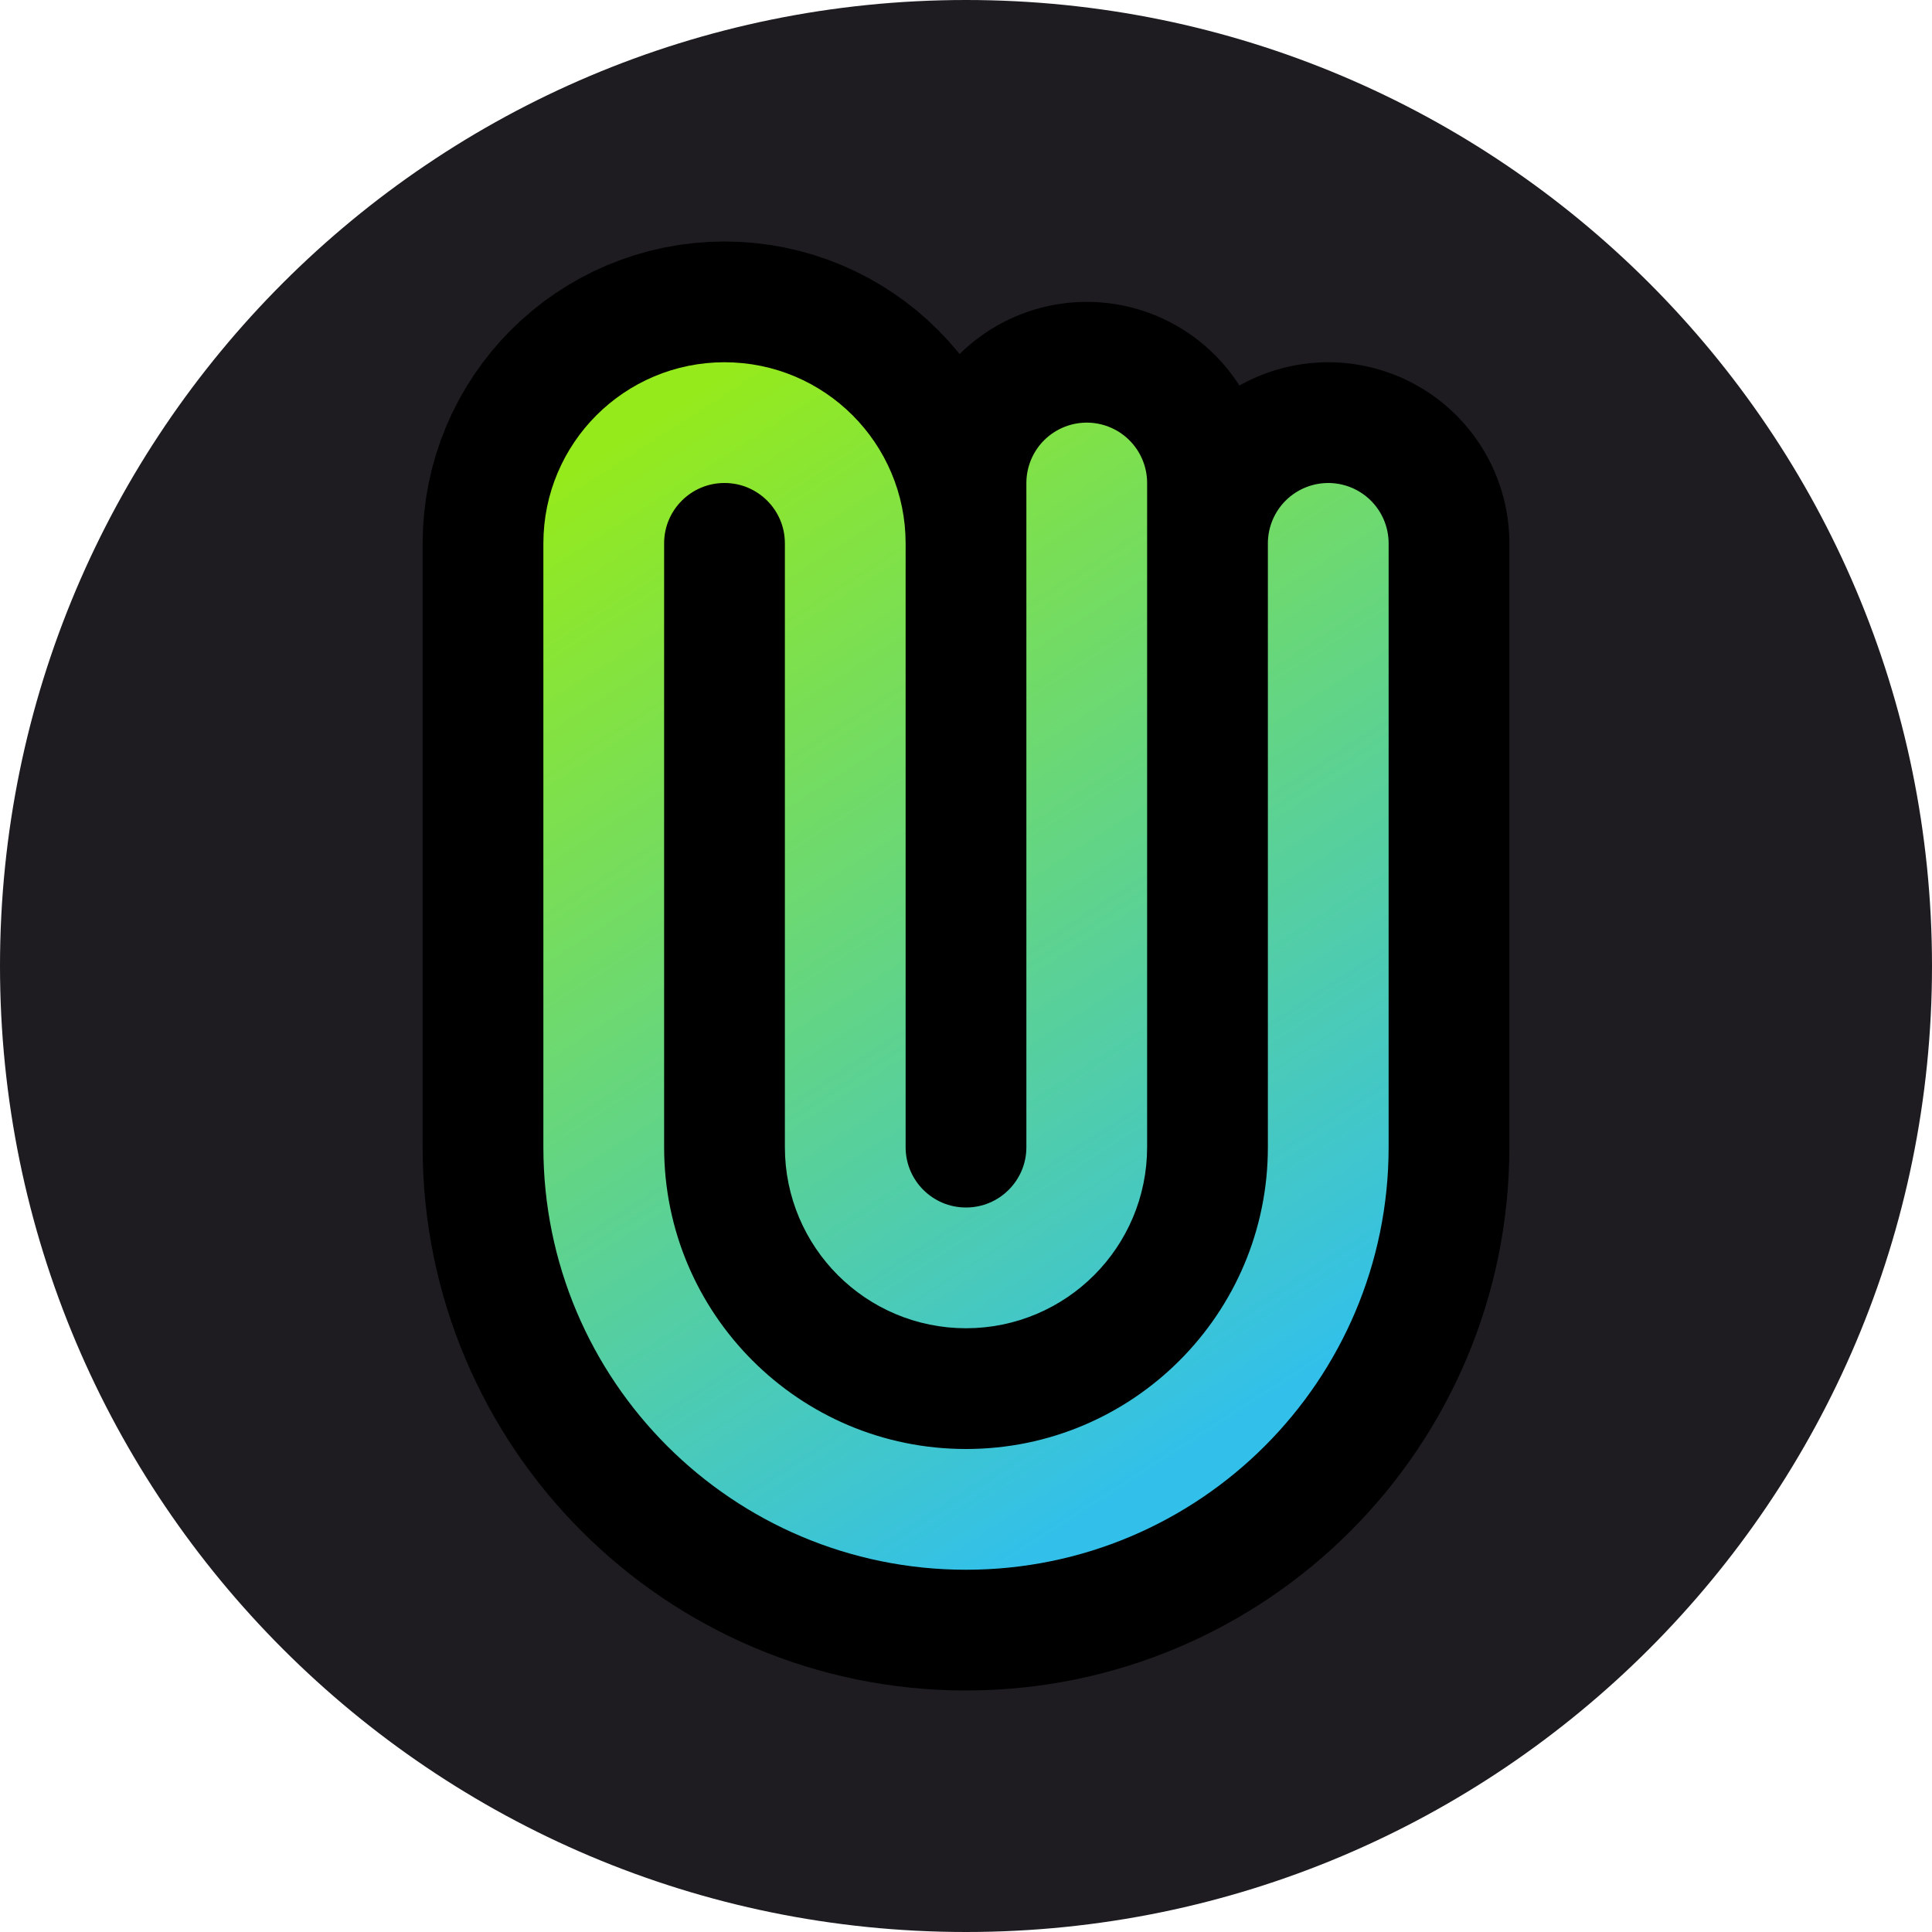
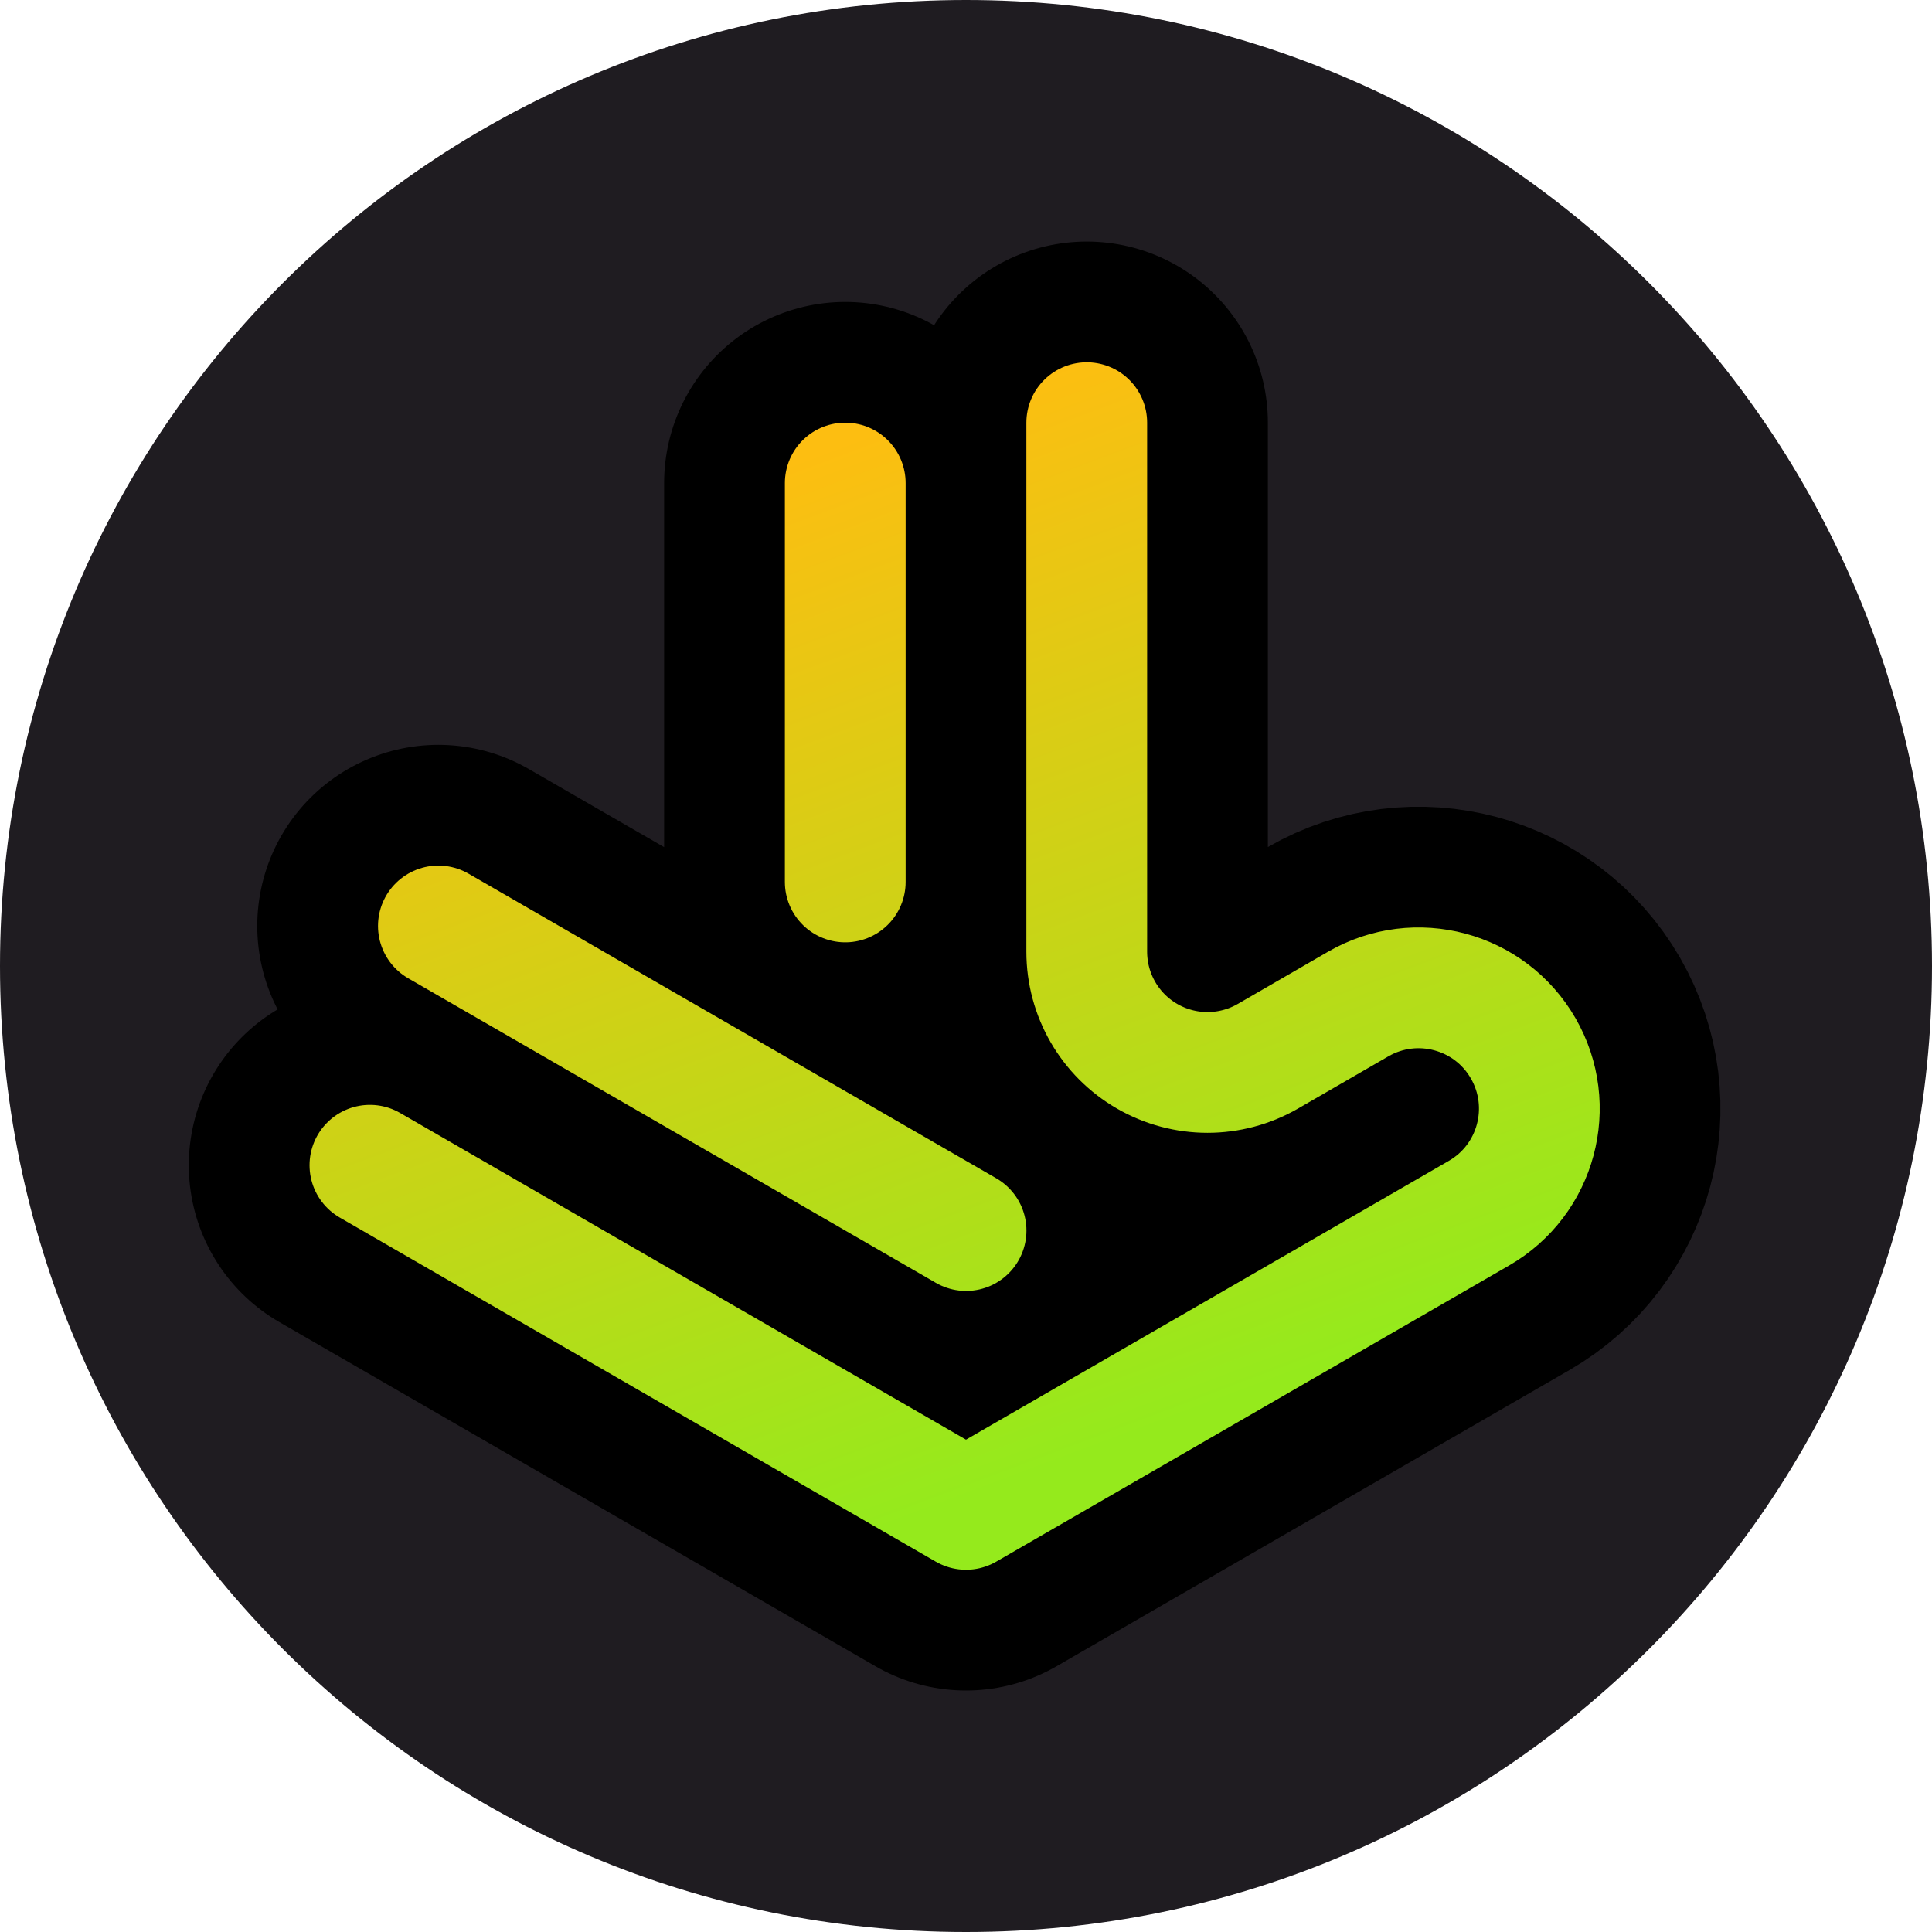
<svg xmlns="http://www.w3.org/2000/svg" width="32" height="32" version="1.1" viewBox="0 0 32 32">
  <defs>
-     <linearGradient id="LG" x1="10.15" x2="20.5" y1="7.38" y2="23.5" gradientUnits="userSpaceOnUse">
-       <stop offset="0" stop-color="#95ea1c" />
-       <stop offset="1" stop-color="#32c0ea" />
+     <linearGradient id="LG" x1="13.5" x2="19.5" y1="7.5" y2="23.5" gradientUnits="userSpaceOnUse">
+       <stop offset="0" stop-color="#fdbe11" />
+       <stop offset="1" stop-color="#95ea1c" />
    </linearGradient>
  </defs>
  <circle cx="16" cy="16" r="16" fill="#1f1c21" />
-   <path d="m22 9v10c0 3.314-2.686 6-6 6s-6-2.686-6-6v-10c0-1.105 0.895-2 2-2s2 0.895 2 2v10c0 1.105 0.895 2 2 2s2-0.895 2-2v-11" fill="none" stroke="#000" stroke-linecap="round" stroke-linejoin="round" stroke-width="6" />
-   <path d="m22 9v10c0 3.314-2.686 6-6 6s-6-2.686-6-6v-10c0-1.105 0.895-2 2-2s2 0.895 2 2v10c0 1.105 0.895 2 2 2s2-0.895 2-2v-11" fill="none" stroke="url(#LG)" stroke-linecap="round" stroke-linejoin="round" stroke-width="2" />
+   <path d="m6.127 19.3 9.873 5.7 8.496-4.906c0.957-0.552 1.284-1.775 0.732-2.732-0.552-0.957-1.776-1.284-2.732-0.732l-1.496 0.865c-0.619 0.357-1.381 0.357-2 1e-9 -0.619-0.357-1-1.018-1-1.732l8e-9 -8.762m-4 1 1e-9 6.607zm-6.739 7.336 8.74 5.045z" fill="none" stroke="#000" stroke-linecap="round" stroke-linejoin="round" stroke-width="6" />
+   <path d="m6.127 19.3 9.873 5.7 8.496-4.906c0.957-0.552 1.284-1.775 0.732-2.732-0.552-0.957-1.776-1.284-2.732-0.732l-1.496 0.865c-0.619 0.357-1.381 0.357-2 1e-9 -0.619-0.357-1-1.018-1-1.732l8e-9 -8.762m-4 1 1e-9 6.607zm-6.739 7.336 8.74 5.045z" fill="none" stroke="url(#LG)" stroke-linecap="round" stroke-linejoin="round" stroke-width="2" />
</svg>
